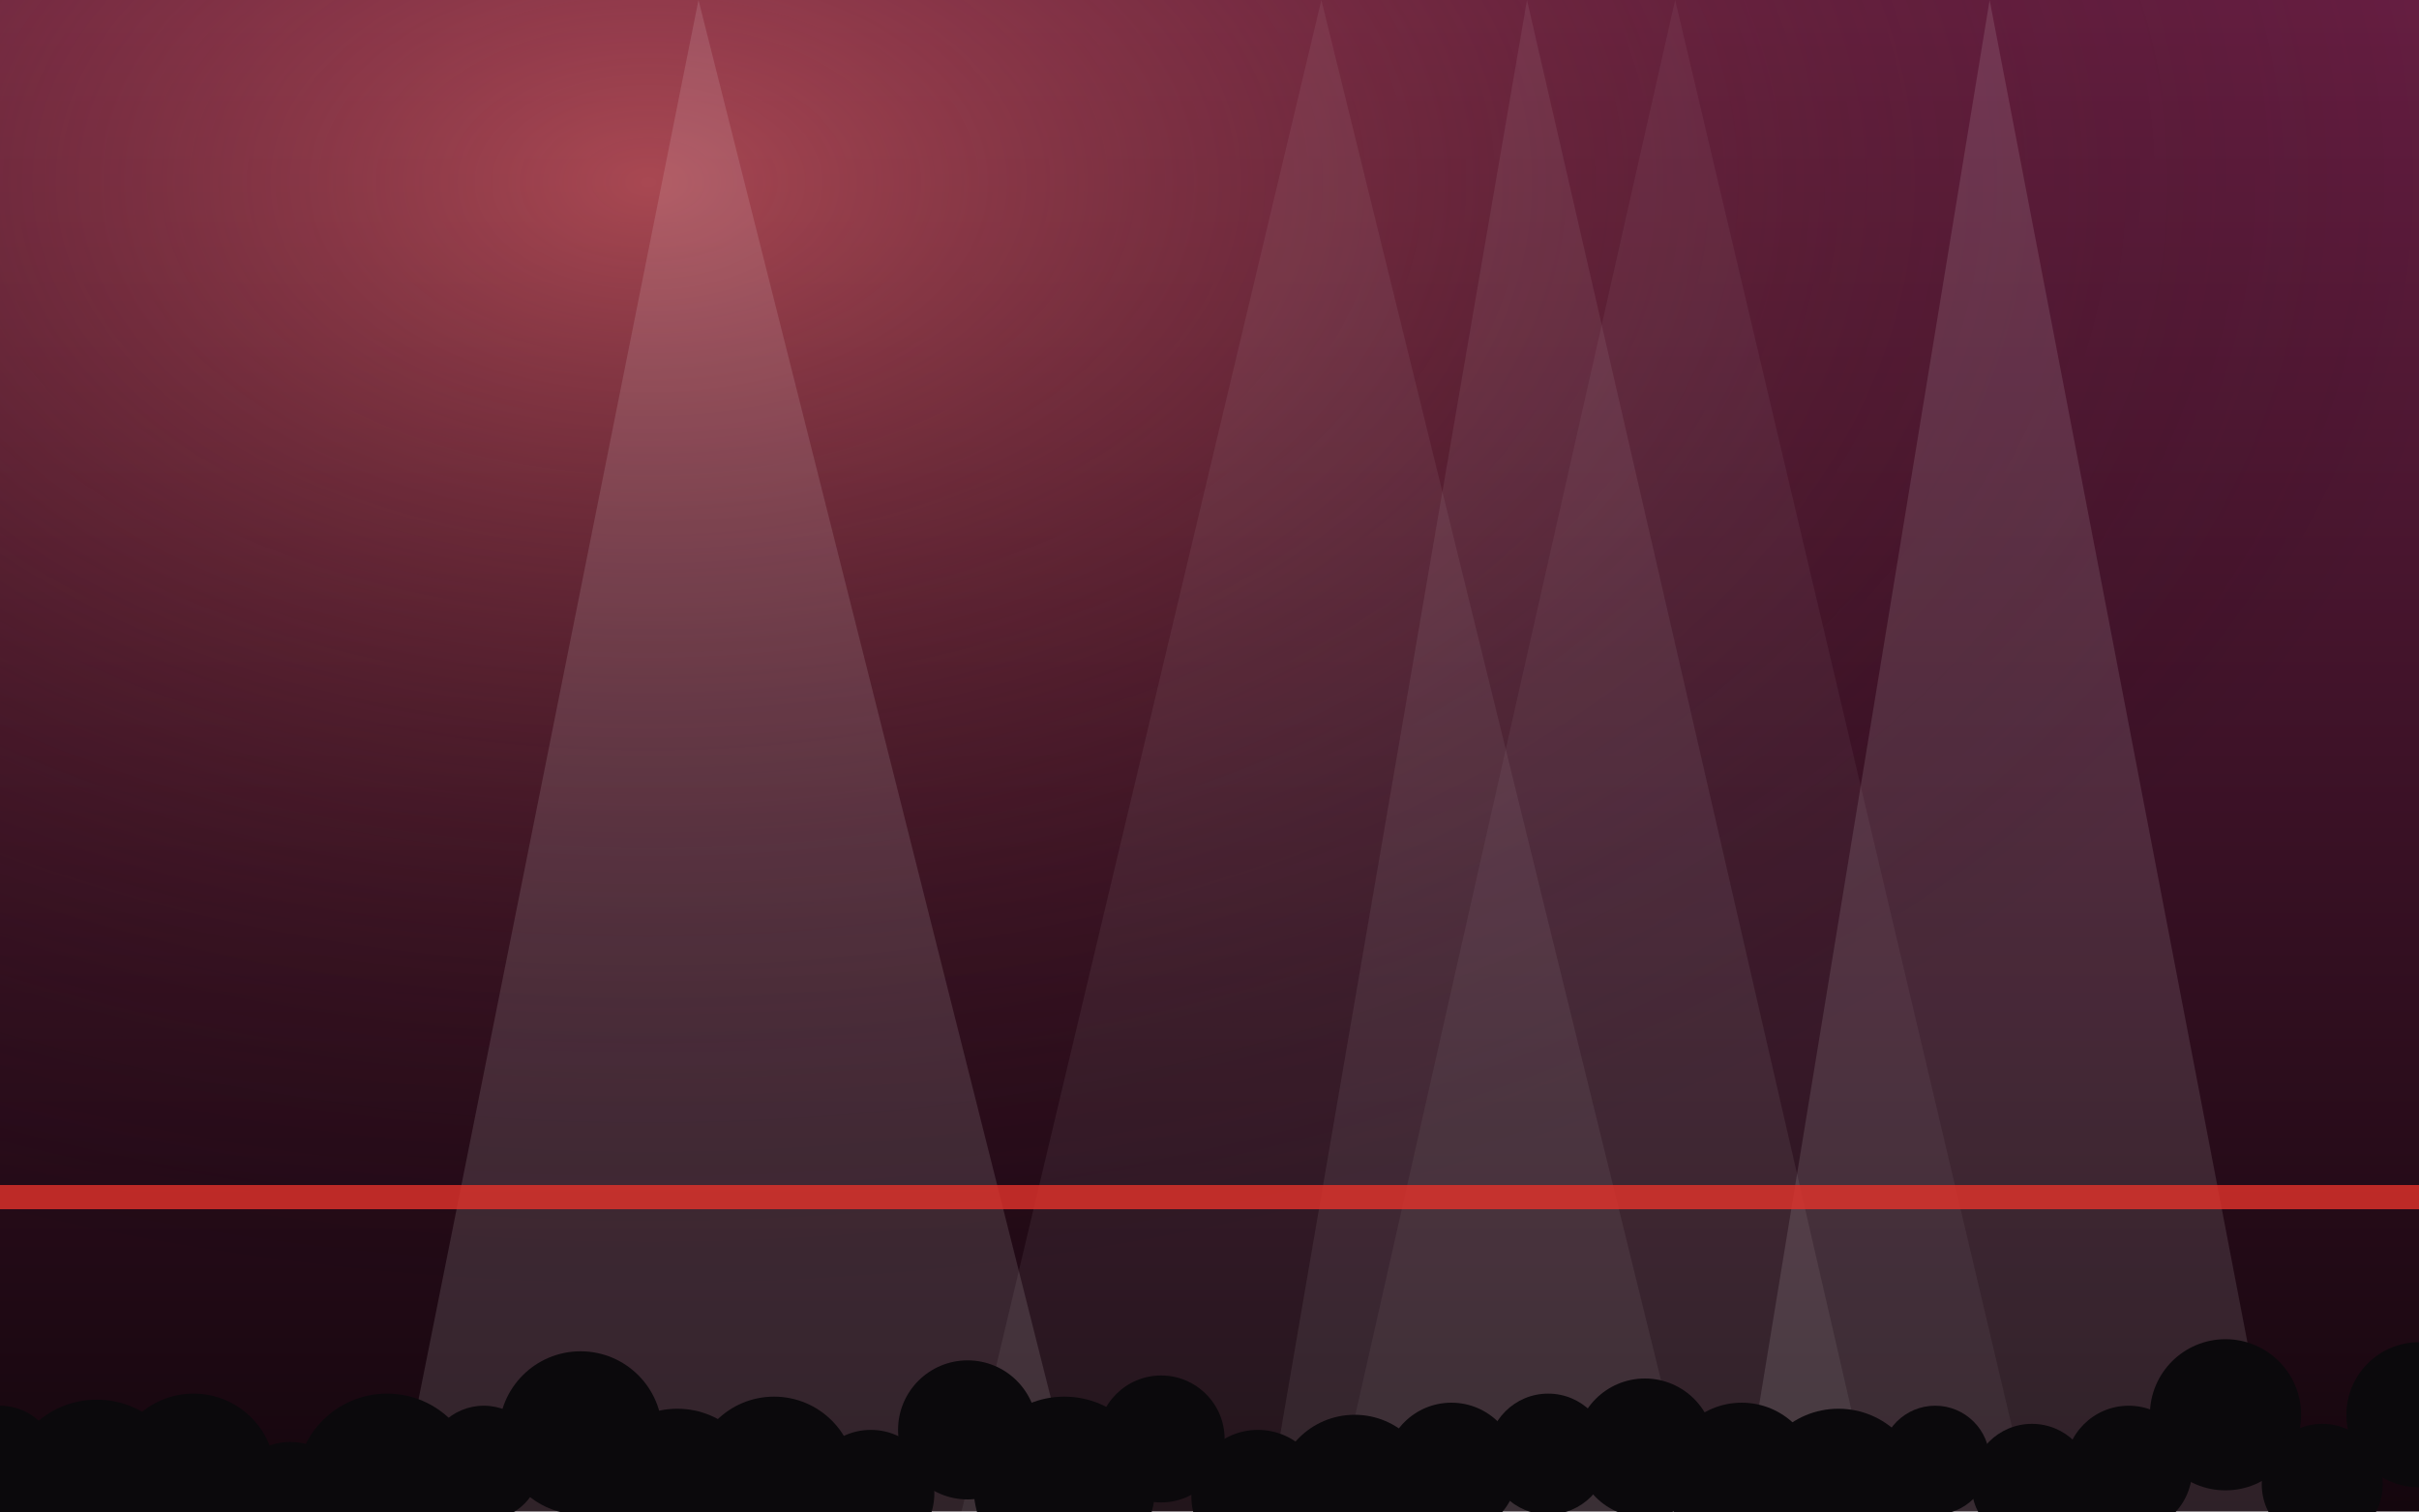
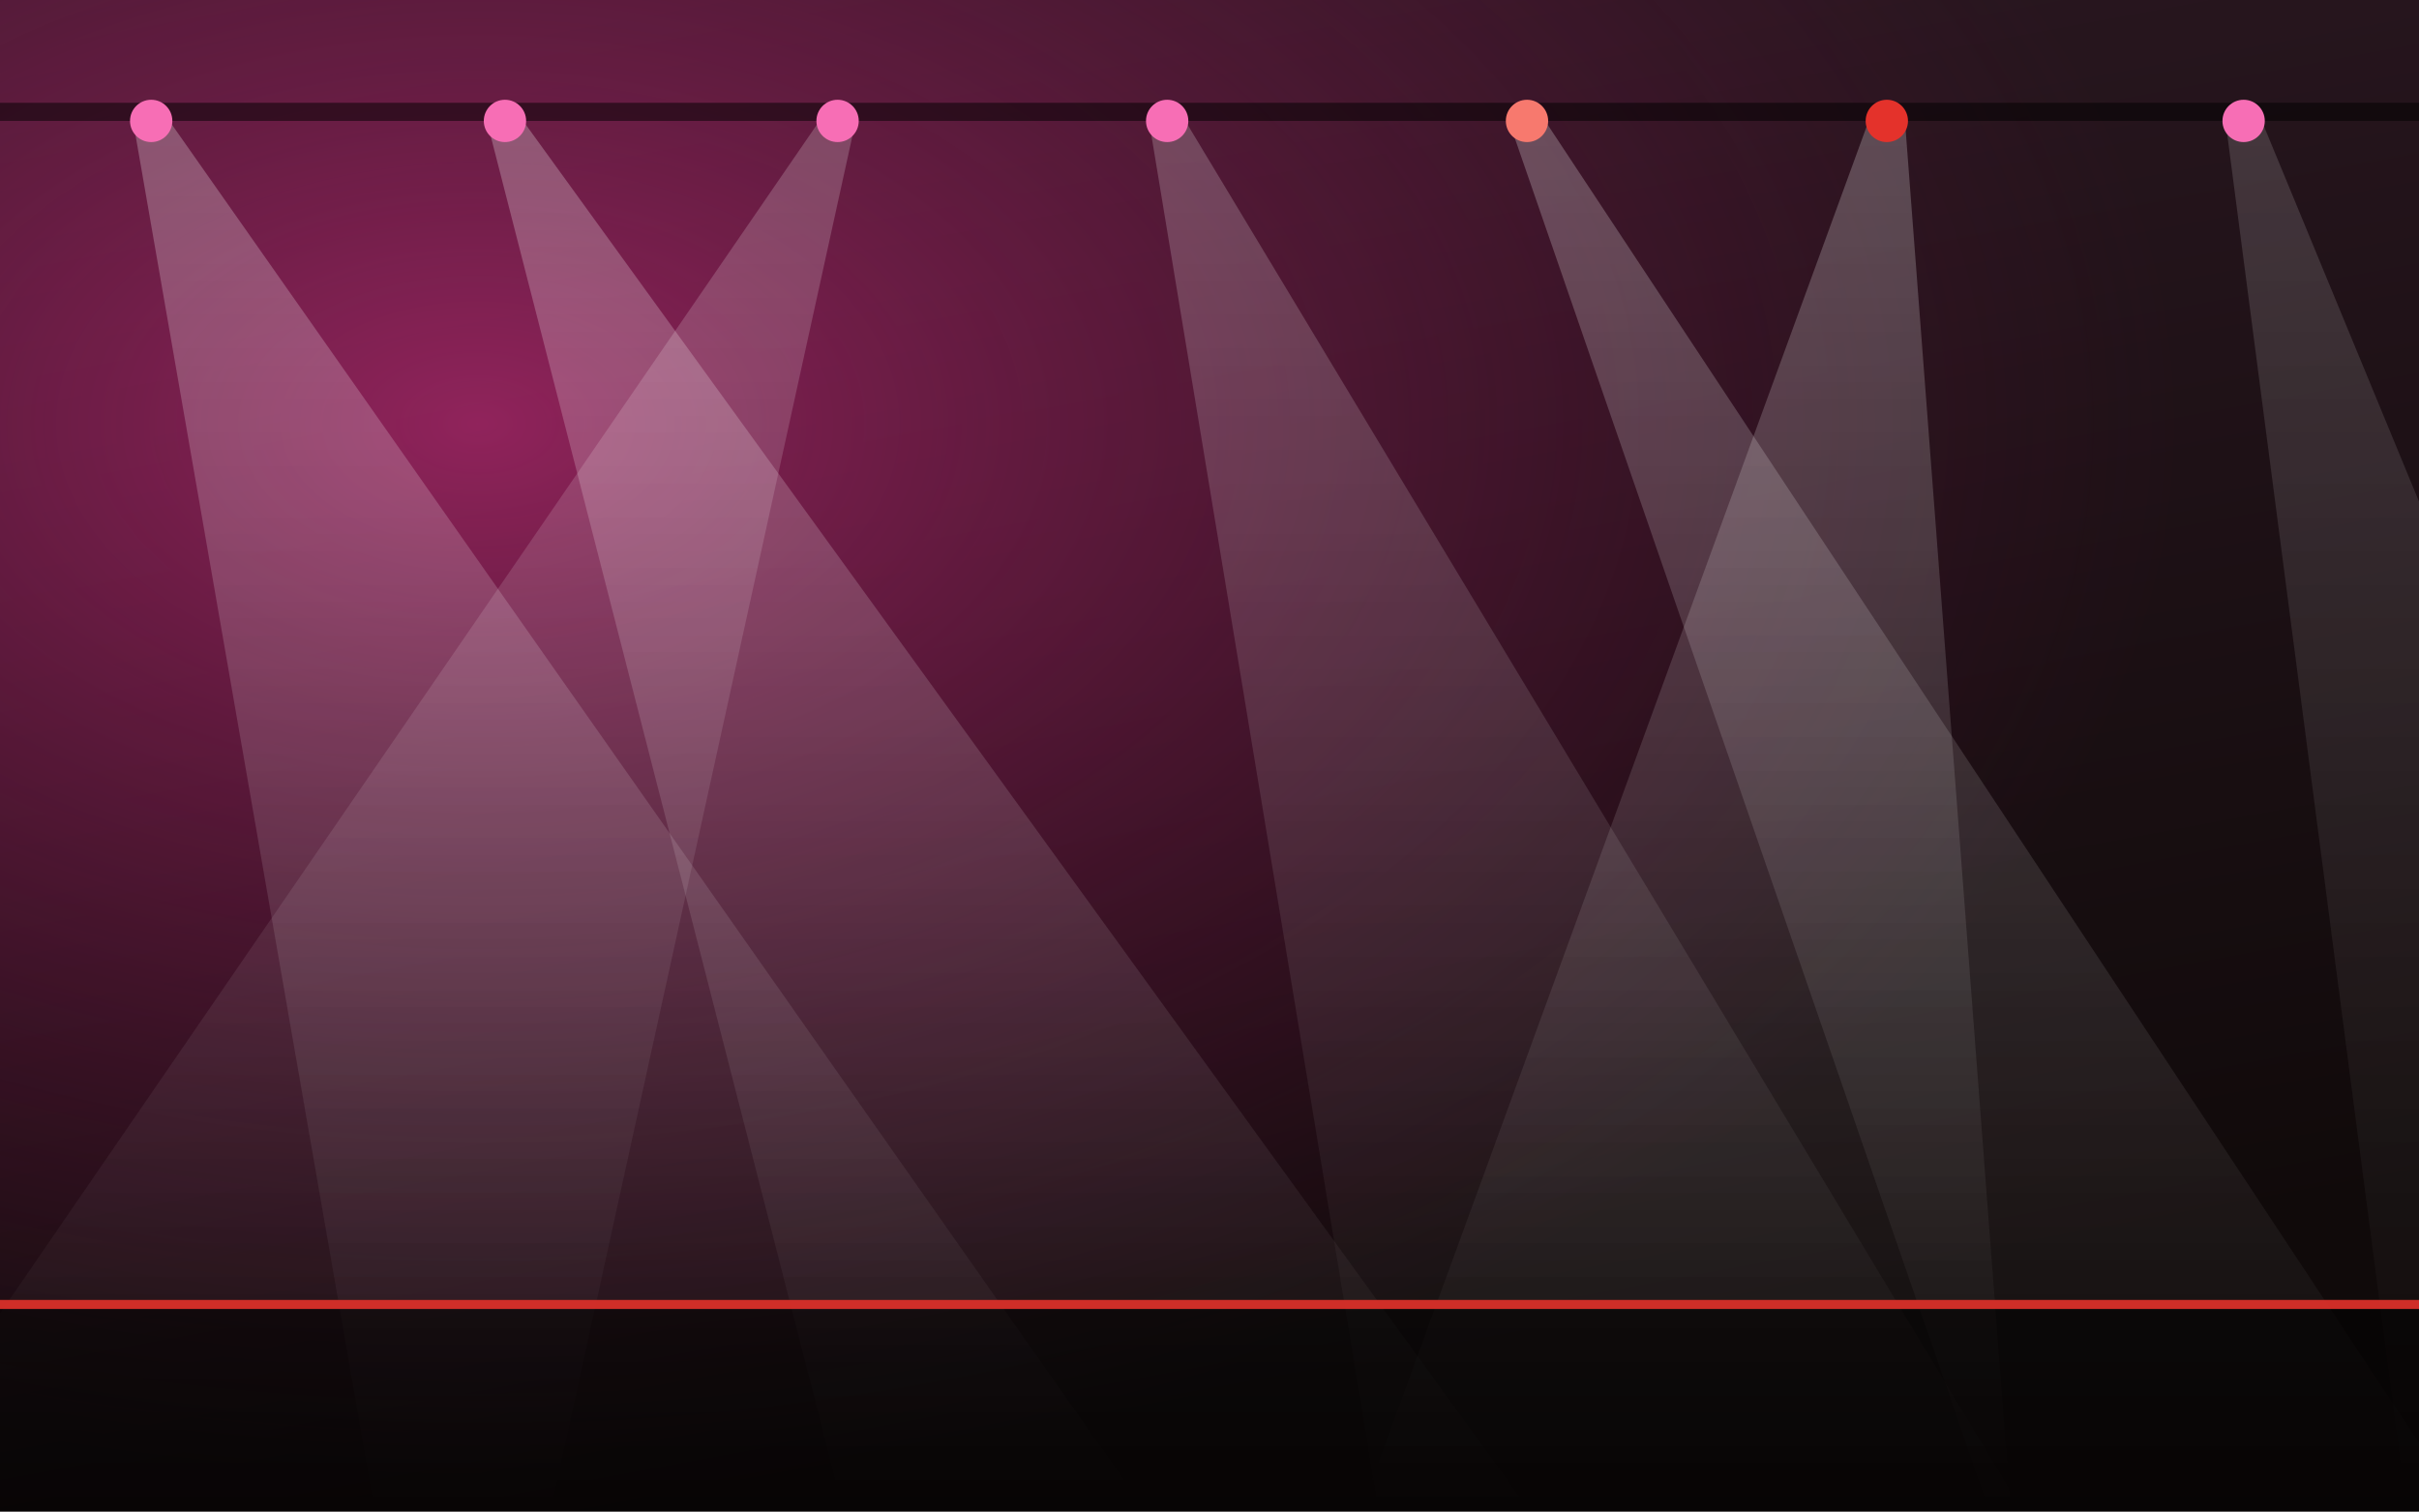
<svg xmlns="http://www.w3.org/2000/svg" viewBox="0 0 800 500" width="800" height="500">
  <defs>
-     <linearGradient id="g" x1="0" y1="0" x2="0" y2="1">
-       <stop offset="0" stop-color="hsl(330,55%,26%)" />
-       <stop offset="1" stop-color="hsl(330,55%,5%)" />
+     <linearGradient id="f" x1="0" y1="0" x2="0.3" y2="1">
+       <stop offset="0" stop-color="hsl(329,30%,14%)" />
+       <stop offset="1" stop-color="hsl(5,25%,5%)" />
    </linearGradient>
-     <radialGradient id="s" cx="0.27" cy="0.12" r="0.75">
-       <stop offset="0" stop-color="hsl(5,85%,68%)" stop-opacity="0.5" />
-       <stop offset="1" stop-color="#000" stop-opacity="0" />
+     <radialGradient id="h" cx="0.20" cy="0.28" r="0.7">
+       <stop offset="0" stop-color="hsl(329,80%,55%)" stop-opacity="0.55" />
+       <stop offset="1" stop-color="hsl(329,80%,30%)" stop-opacity="0" />
    </radialGradient>
+     <linearGradient id="b" x1="0" y1="0" x2="0" y2="1">
+       <stop offset="0" stop-color="#fff" stop-opacity="0.32" />
+       <stop offset="1" stop-color="#fff" stop-opacity="0" />
+     </linearGradient>
+     <linearGradient id="e" x1="0" y1="1" x2="0" y2="0">
+       <stop offset="0" stop-color="#e4322b" />
+       <stop offset="1" stop-color="hsl(5,85%,60%)" />
+     </linearGradient>
  </defs>
-   <rect width="800" height="500" fill="url(#g)" />
-   <rect width="800" height="500" fill="url(#s)" />
-   <polygon points="231,0 131,500 357,500" fill="#fff" opacity="0.12" />
-   <polygon points="505,0 419,500 620,500" fill="#fff" opacity="0.07" />
-   <polygon points="658,0 576,500 754,500" fill="#fff" opacity="0.11" />
-   <polygon points="554,0 441,500 672,500" fill="#fff" opacity="0.05" />
-   <polygon points="437,0 318,500 560,500" fill="#fff" opacity="0.06" />
-   <rect x="0" y="392" width="800" height="8" fill="#e4322b" opacity="0.8" />
-   <circle cx="0" cy="484" r="19" fill="#0b090c" />
-   <circle cx="32" cy="493" r="30" fill="#0b090c" />
-   <circle cx="64" cy="488" r="27" fill="#0b090c" />
-   <circle cx="96" cy="498" r="21" fill="#0b090c" />
-   <circle cx="128" cy="491" r="30" fill="#0b090c" />
-   <circle cx="160" cy="484" r="19" fill="#0b090c" />
-   <circle cx="192" cy="474" r="27" fill="#0b090c" />
-   <circle cx="224" cy="494" r="28" fill="#0b090c" />
-   <circle cx="256" cy="489" r="27" fill="#0b090c" />
-   <circle cx="288" cy="494" r="21" fill="#0b090c" />
-   <circle cx="320" cy="473" r="23" fill="#0b090c" />
-   <circle cx="352" cy="492" r="30" fill="#0b090c" />
-   <circle cx="384" cy="476" r="21" fill="#0b090c" />
-   <circle cx="416" cy="495" r="22" fill="#0b090c" />
-   <circle cx="448" cy="494" r="26" fill="#0b090c" />
-   <circle cx="480" cy="486" r="22" fill="#0b090c" />
-   <circle cx="512" cy="481" r="20" fill="#0b090c" />
-   <circle cx="544" cy="479" r="23" fill="#0b090c" />
-   <circle cx="576" cy="489" r="25" fill="#0b090c" />
-   <circle cx="608" cy="494" r="28" fill="#0b090c" />
-   <circle cx="640" cy="483" r="18" fill="#0b090c" />
-   <circle cx="672" cy="491" r="20" fill="#0b090c" />
-   <circle cx="704" cy="486" r="21" fill="#0b090c" />
-   <circle cx="736" cy="468" r="25" fill="#0b090c" />
-   <circle cx="768" cy="491" r="20" fill="#0b090c" />
-   <circle cx="800" cy="468" r="24" fill="#0b090c" />
+   <rect width="800" height="500" fill="url(#f)" />
+   <rect width="800" height="500" fill="url(#h)" />
+   <rect x="0" y="34" width="800" height="6" fill="#000" opacity="0.5" />
+   <polygon points="44,40 56,40 379,500 124,500" fill="url(#b)" opacity="0.79" />
+   <circle cx="50" cy="40" r="7" fill="hsl(329,90%,70%)" />
+   <polygon points="161,40 173,40 506,500 279,500" fill="url(#b)" opacity="0.80" />
+   <circle cx="167" cy="40" r="7" fill="hsl(329,90%,70%)" />
+   <polygon points="271,40 283,40 182,500 -45,500" fill="url(#b)" opacity="0.62" />
+   <circle cx="277" cy="40" r="7" fill="hsl(329,90%,70%)" />
+   <polygon points="380,40 392,40 669,500 456,500" fill="url(#b)" opacity="0.63" />
+   <circle cx="386" cy="40" r="7" fill="hsl(329,90%,70%)" />
+   <polygon points="499,40 511,40 815,500 658,500" fill="url(#b)" opacity="0.74" />
+   <circle cx="505" cy="40" r="7" fill="hsl(5,90%,70%)" />
+   <polygon points="618,40 630,40 665,500 450,500" fill="url(#b)" opacity="0.73" />
+   <circle cx="624" cy="40" r="7" fill="#e4322b" />
+   <polygon points="736,40 748,40 938,500 796,500" fill="url(#b)" opacity="0.45" />
+   <circle cx="742" cy="40" r="7" fill="hsl(329,90%,70%)" />
+   <rect x="0" y="430" width="800" height="70" fill="#000" opacity="0.55" />
+   <rect x="0" y="430" width="800" height="3" fill="#e4322b" opacity="0.9" />
</svg>
